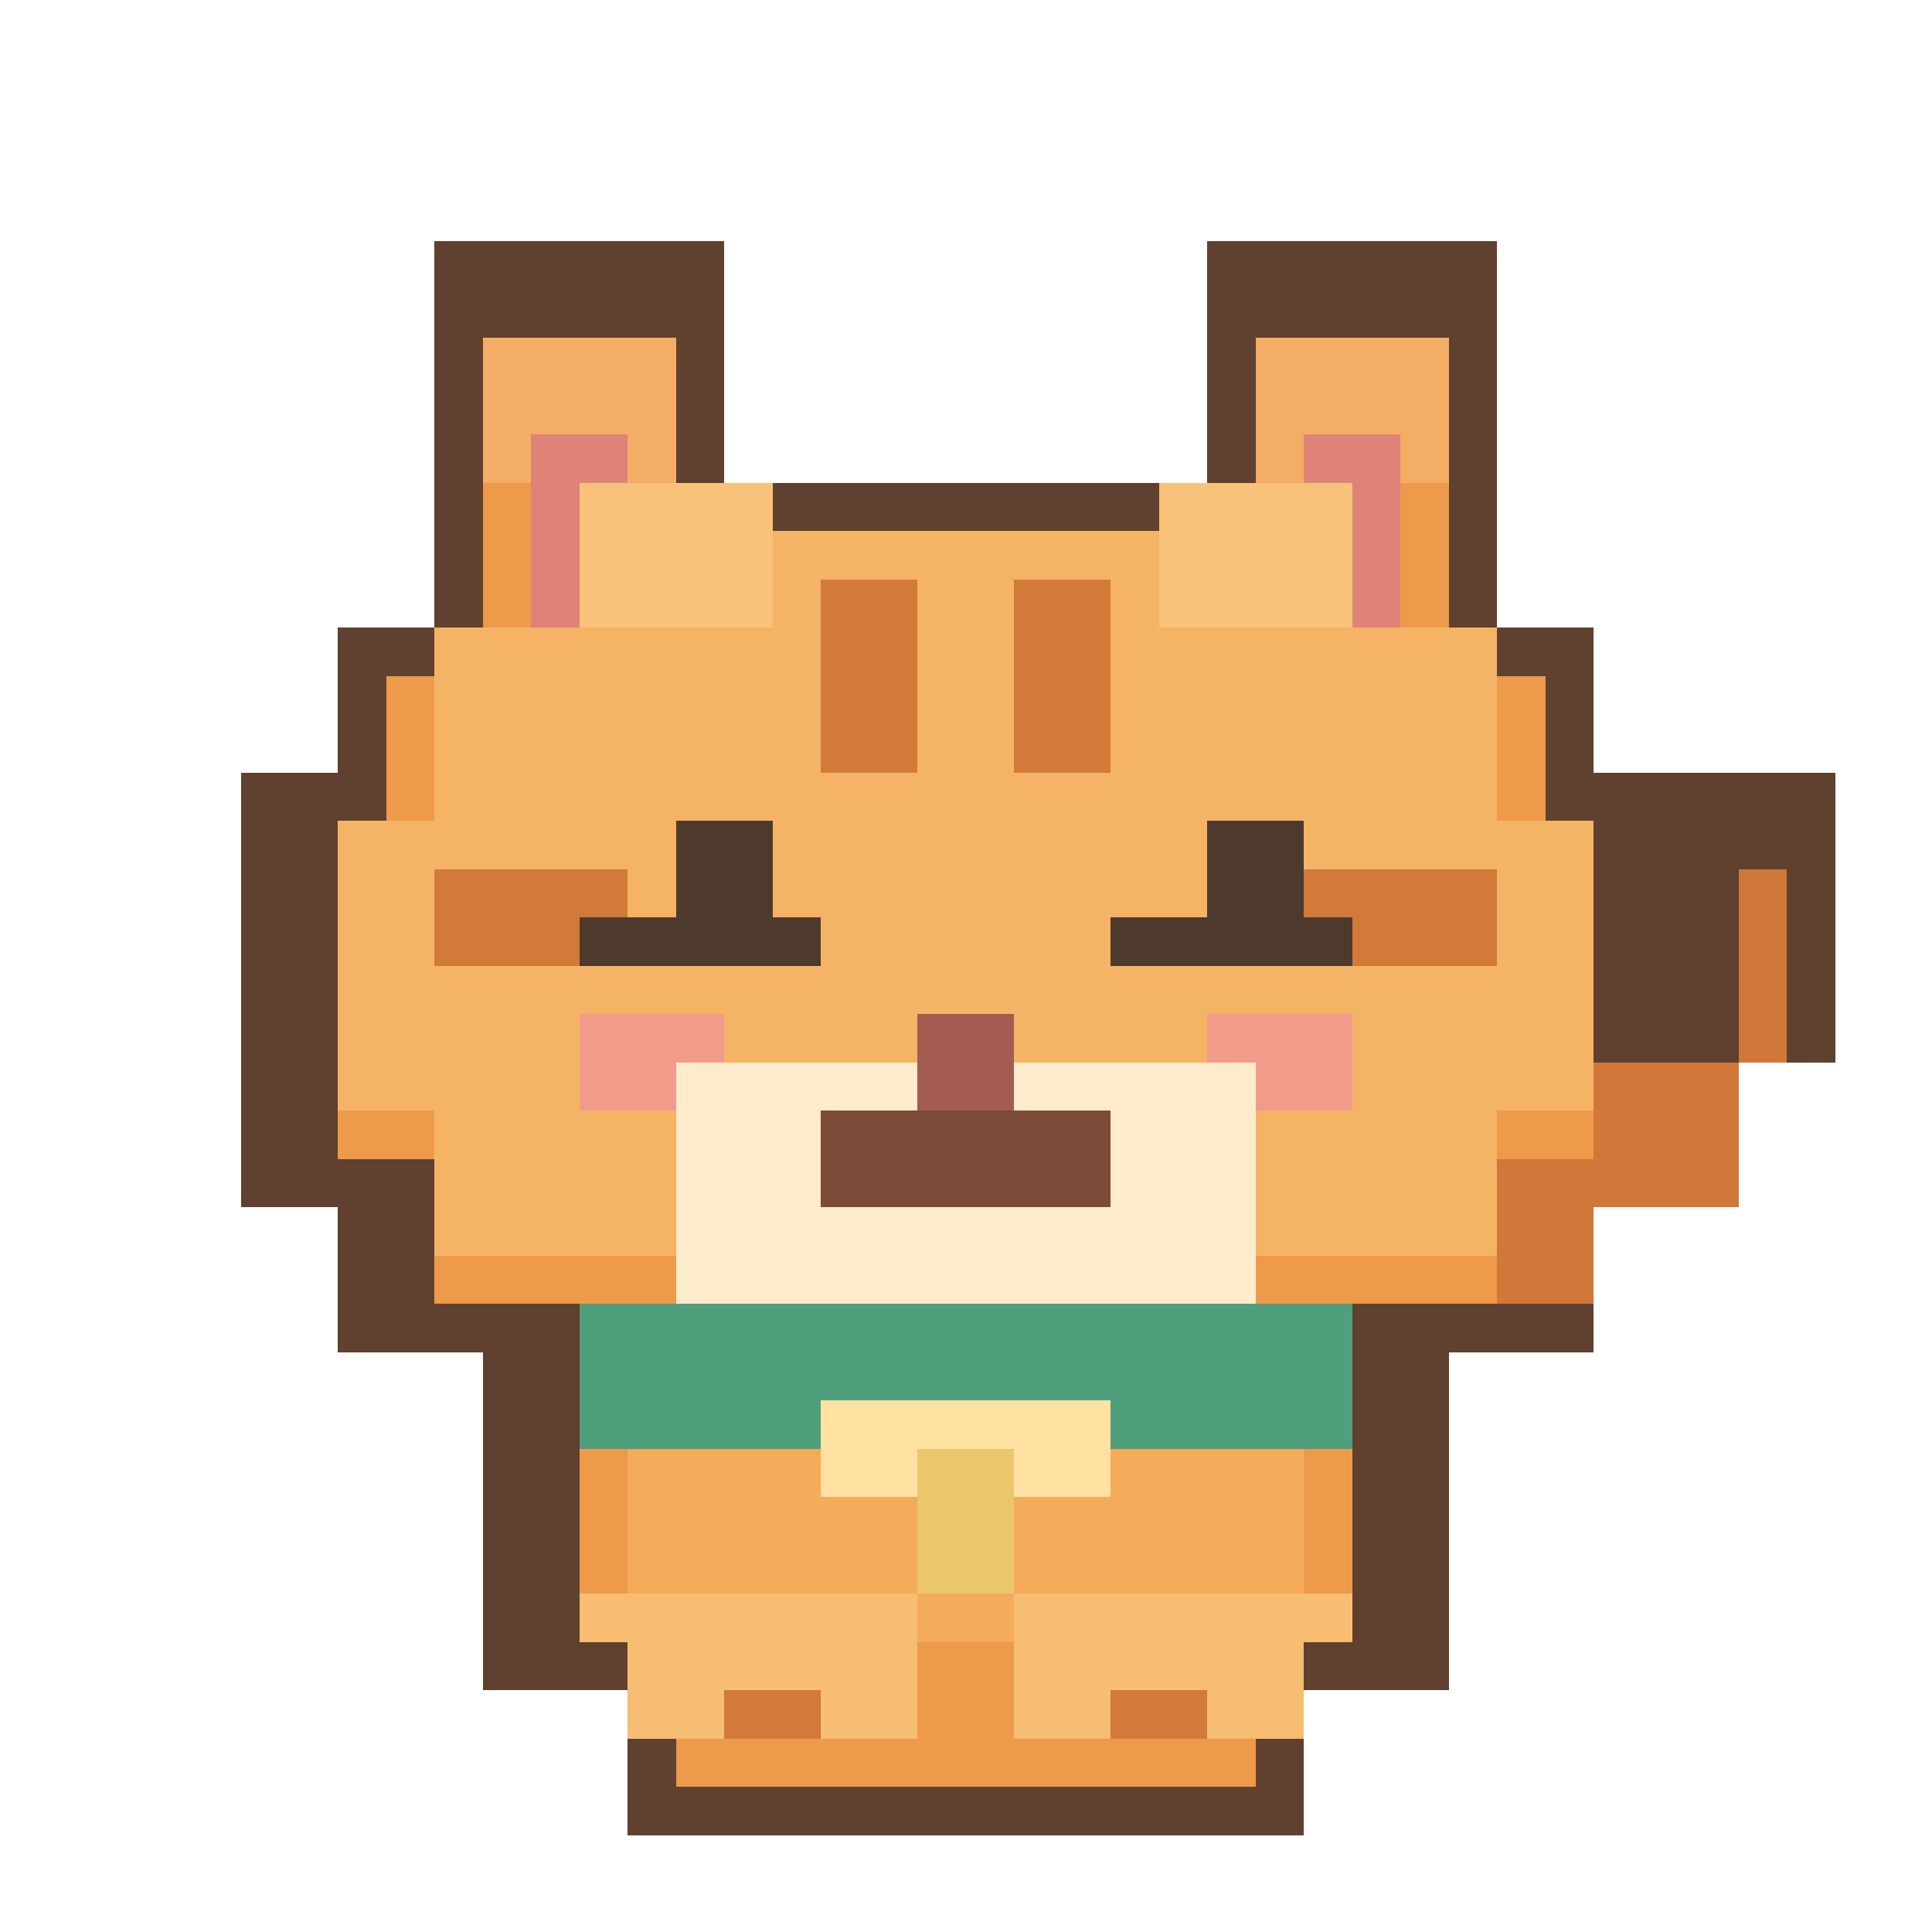
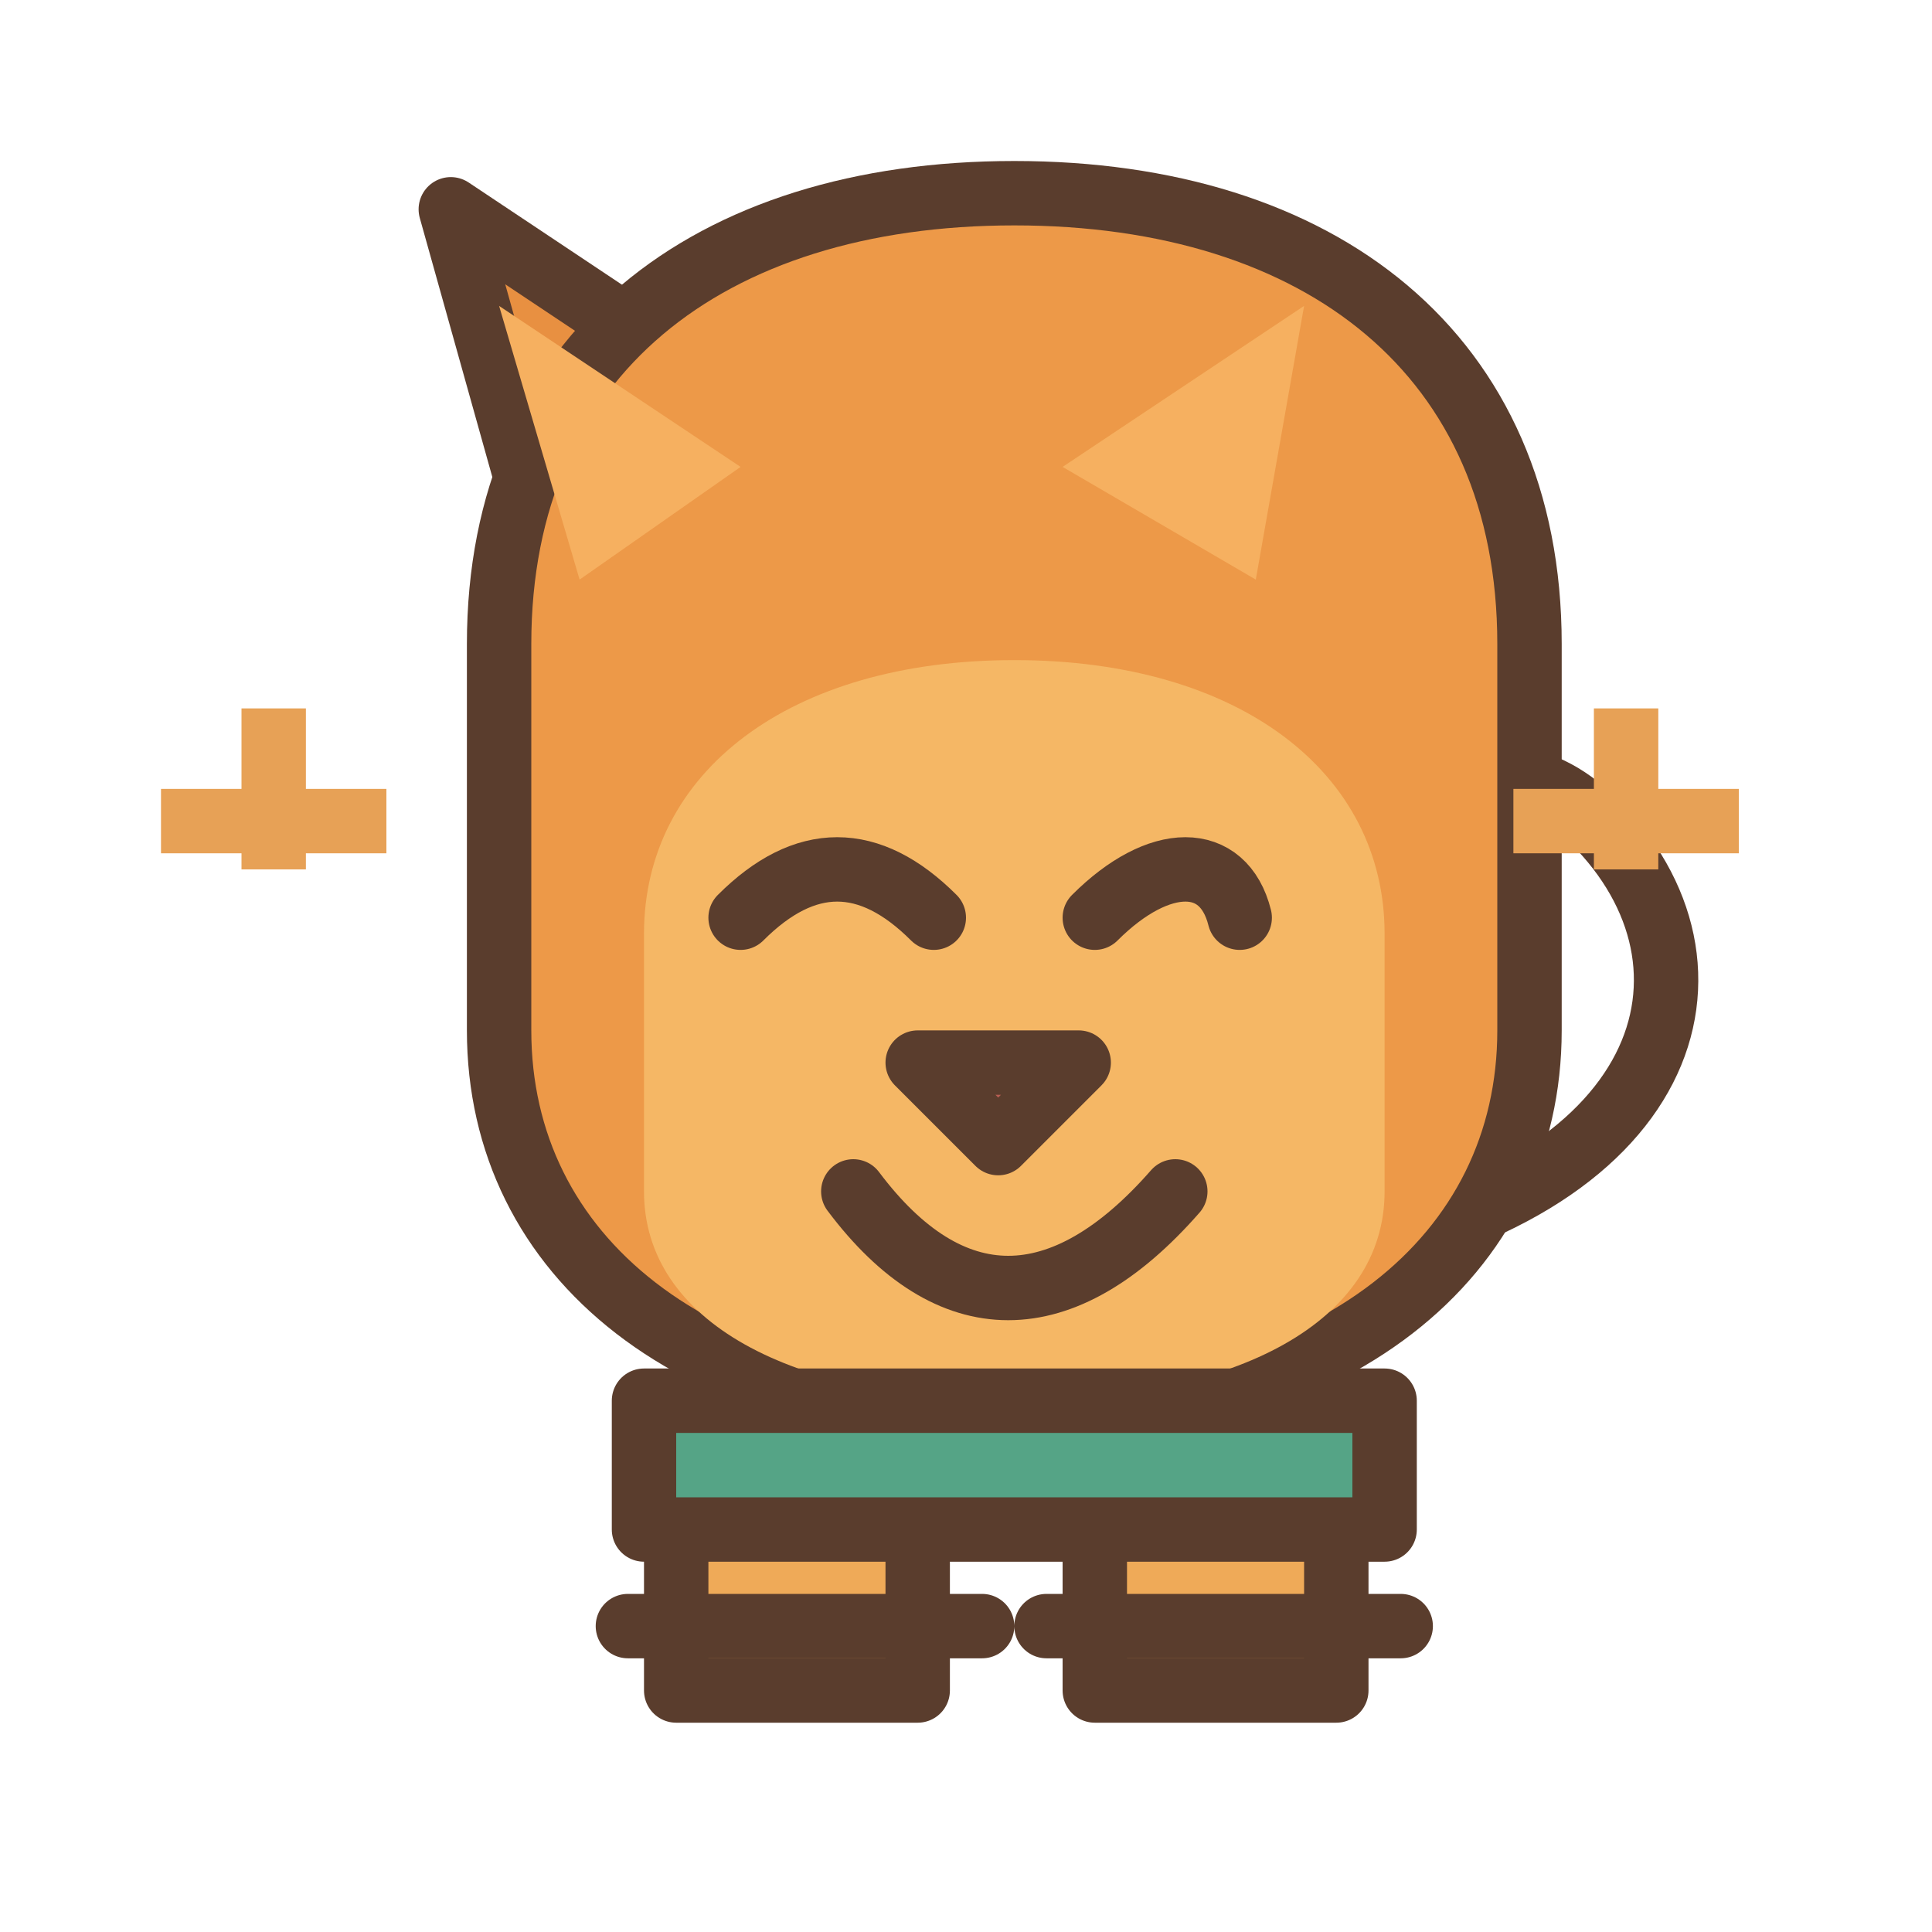
- <svg xmlns="http://www.w3.org/2000/svg" viewBox="0 0 40 40" shape-rendering="crispEdges" aria-label="像素橘猫">
-   <g fill="#60402e">
-     <path d="M28 27h5v-2h3v-3h2v-6h-3v5h-3v2h-4z" />
-     <path d="M9 5h6v5h10V5h6v8h2v3h2v9h-2v3h-3v7h-3v3H13v-3h-3v-7H7v-3H5v-9h2v-3h2z" />
+ <svg xmlns="http://www.w3.org/2000/svg" viewBox="0 0 120 120" aria-label="开心的小橘">
+   <g stroke="#5a3d2d" stroke-width="4" stroke-linejoin="round" stroke-linecap="round">
+     <path d="M82 78c22-4 26-18 17-27-7-7-16 1-12 8" fill="none" />
+     <path d="M35 38 28 13l21 14 22-14-4 27" fill="#e89041" />
+     <path d="M31 40c0-18 13-28 32-28s32 10 32 28v24c0 14-12 24-32 24S31 78 31 64z" fill="#ed9948" />
+     <path d="M40 58c0-10 9-17 23-17s23 7 23 17v16c0 8-9 13-23 13s-23-5-23-13z" fill="#f5b765" stroke="none" />
+     <path d="M46 57c4-4 8-4 12 0M68 57c4-4 8-4 9 0" fill="none" />
+     <path d="M57 66h10l-5 5z" fill="#b95e53" />
+     <path d="M53 74c6 8 13 8 20 0" fill="none" />
+     <path d="M42 92h15v13H42zM68 92h15v13H68z" fill="#efaa58" />
+     <path d="M39 101h22M65 101h22" fill="none" />
+     <path d="M40 87h46v8H40z" fill="#55a486" />
  </g>
-   <path d="M30 27h3v-2h3v-3h1v-4h-1v4h-3v2h-3z" fill="#d07839" />
-   <path d="M10 7h4v6h12V7h4v7h2v3h1v7h-2v3h-3v7h-2v3H14v-3h-2v-7H9v-3H7v-7h1v-3h2z" fill="#ed9a4b" />
-   <path d="M10 7h4v3h-4zm16 0h4v3h-4z" fill="#f3ad64" />
-   <path d="M11 9h2v4h-2zm16 0h2v4h-2z" fill="#df8378" />
-   <path d="M13 11h14v2h4v4h2v6h-2v3H9v-3H7v-6h2v-4h4z" fill="#f5b366" />
-   <path d="M12 10h4v3h-4zm12 0h4v3h-4z" fill="#f9c27a" />
-   <path d="M17 12h2v4h-2zm4 0h2v4h-2zM9 18h4v2H9zm18 0h4v2h-4z" fill="#d17a3a" />
-   <path d="M12 21h3v2h-3zm13 0h3v2h-3z" fill="#f29b8b" />
-   <path d="M14 22h12v5H14z" fill="#ffeccc" />
-   <path d="M12 19h2v-2h2v2h1v1h-5zm11 0h2v-2h2v2h1v1h-5z" fill="#4e392d" />
-   <path d="M19 21h2v2h-2z" fill="#a35b52" />
-   <path d="M17 23h6v2h-6z" fill="#7c4b39" />
-   <path d="M12 27h16v3H12z" fill="#4f9e7c" />
-   <path d="M13 30h14v4H13z" fill="#f4ab5a" />
-   <path d="M17 29h6v2h-6z" fill="#ffe1a2" />
-   <path d="M19 30h2v3h-2z" fill="#ecc66a" />
-   <path d="M12 33h7v3h-6v-2h-1zm9 0h7v1h-1v2h-6z" fill="#f7bd72" />
-   <path d="M15 35h2v1h-2zm8 0h2v1h-2z" fill="#d17a3a" />
+   <path d="M36 36 31 19l15 10M78 36l3-17-15 10" fill="#f6b060" />
+   <g fill="#e7a156" stroke="none">
+     <path d="M15 44h4v10h-4zM10 49h14v4H10zM99 44h4v10h-4zM94 49h14v4H94z" />
+   </g>
</svg>
